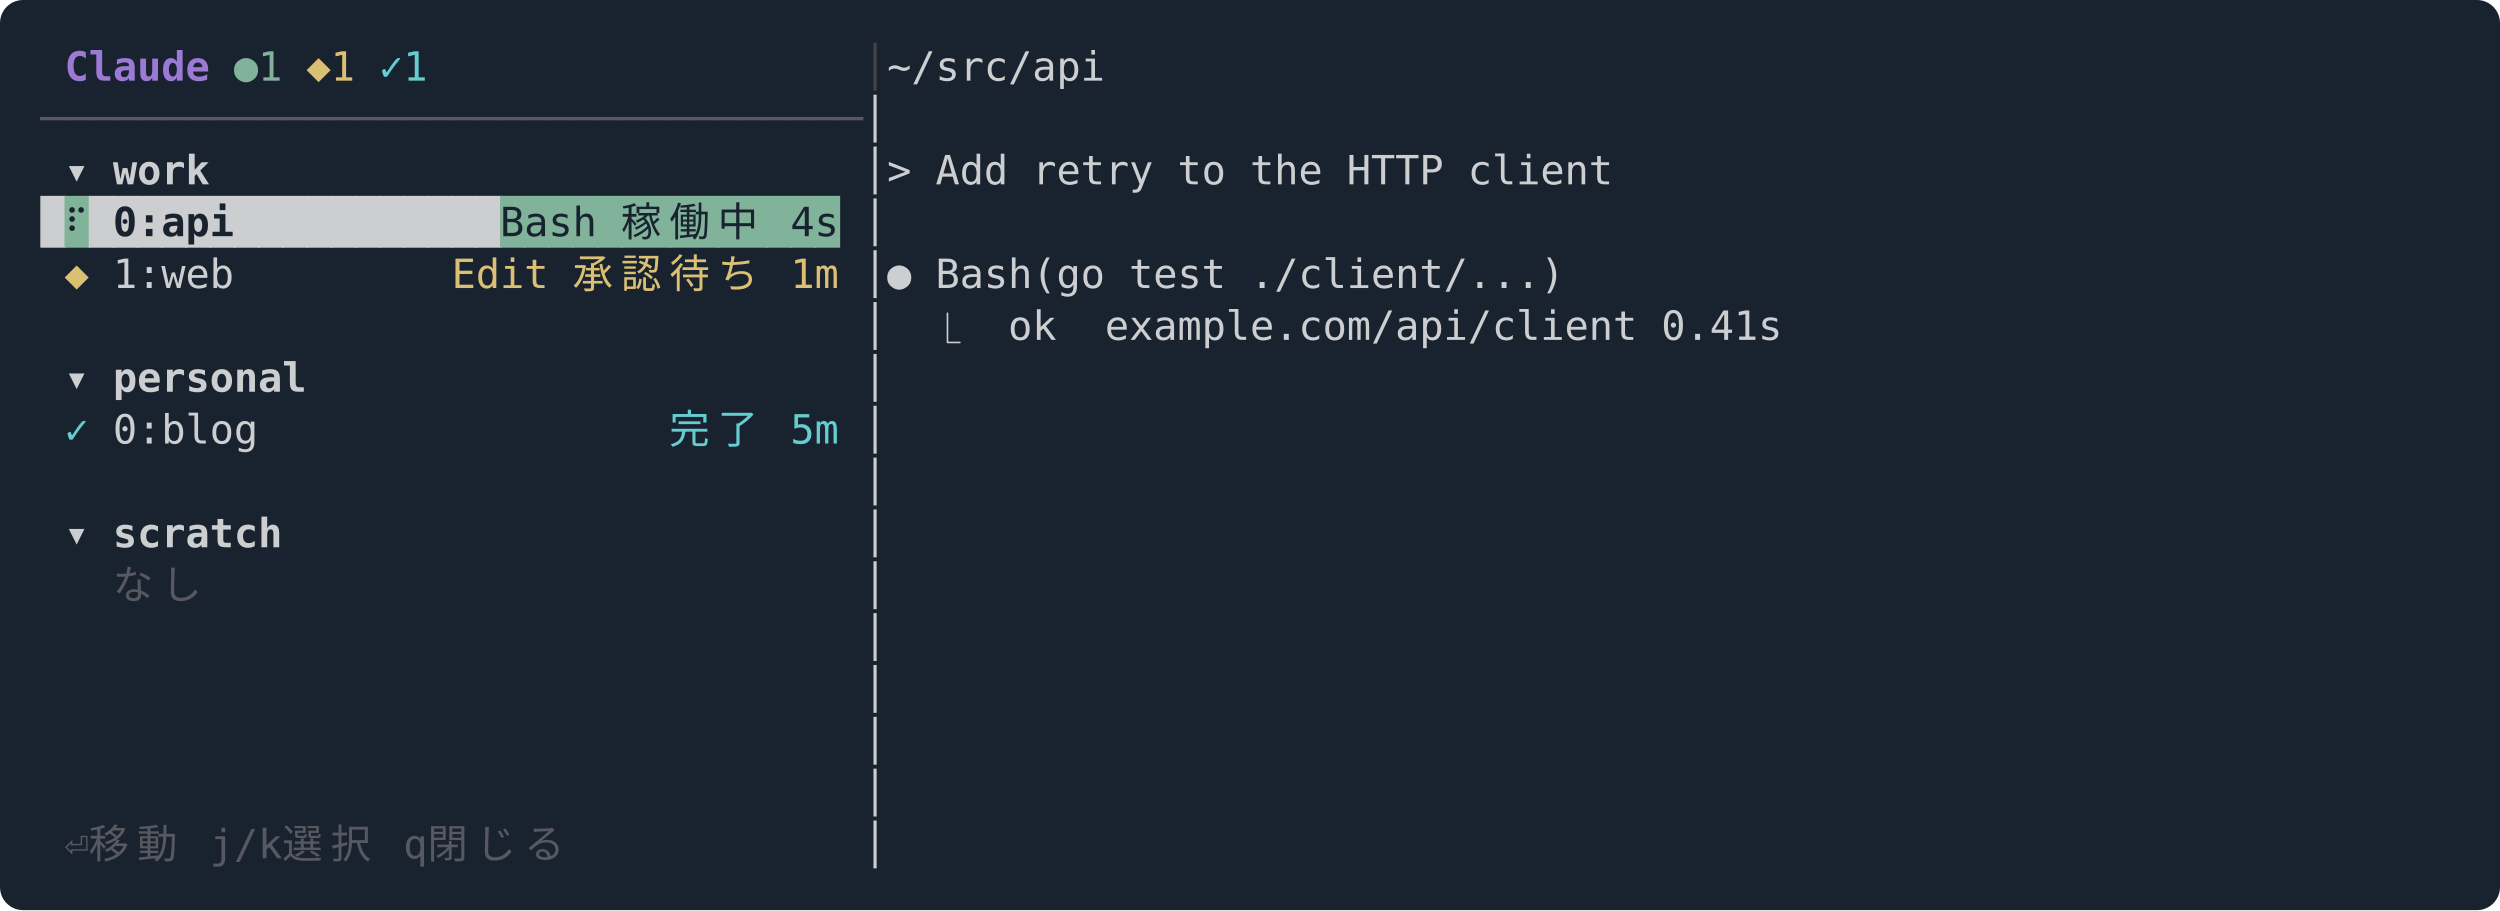
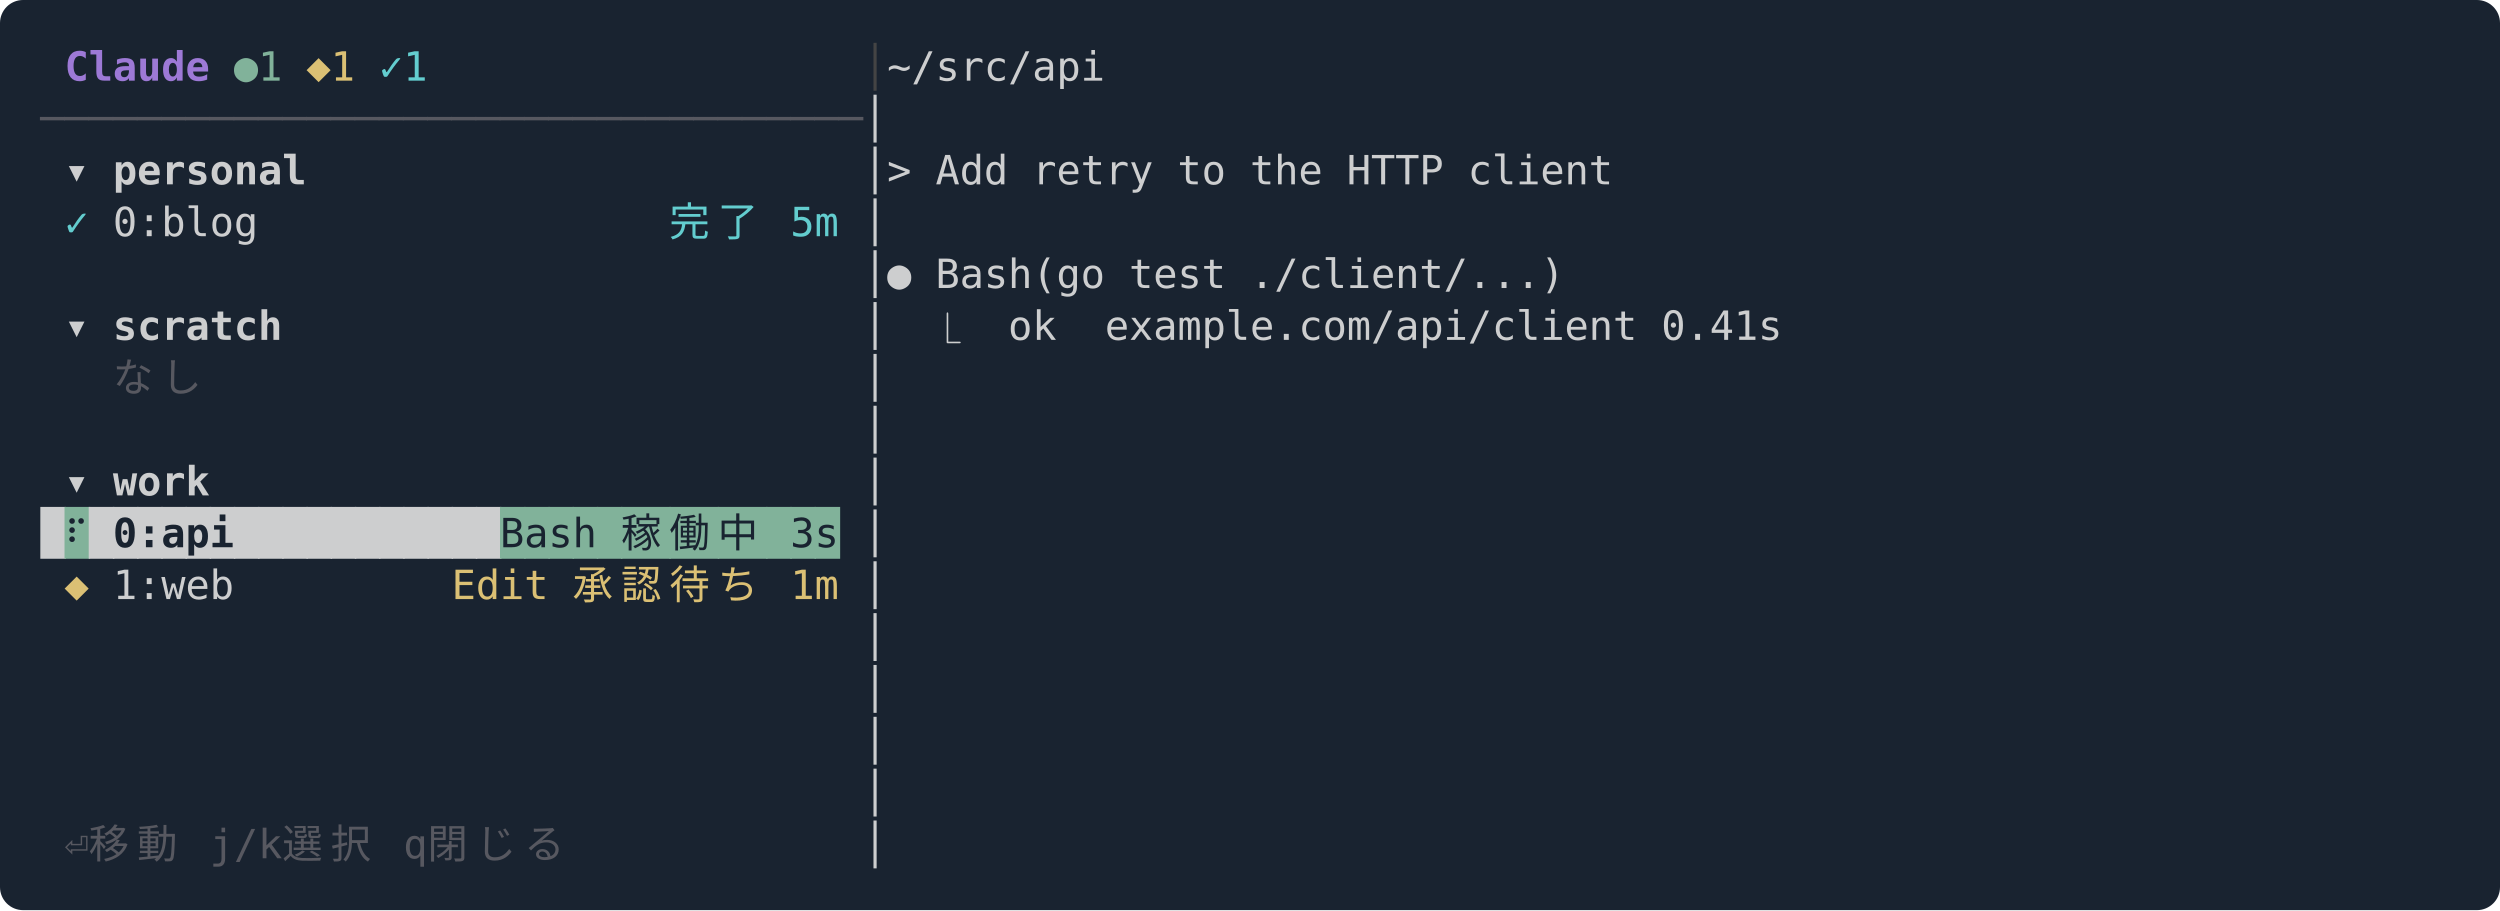
<svg xmlns="http://www.w3.org/2000/svg" width="868" height="316" font-family="Menlo, Monaco, 'DejaVu Sans Mono', monospace" font-size="14">
  <rect width="100%" height="100%" rx="8" fill="#192330" />
  <text x="22.4" y="28" fill="#9d79d6" font-weight="bold">C</text>
  <text x="30.8" y="28" fill="#9d79d6" font-weight="bold">l</text>
  <text x="39.2" y="28" fill="#9d79d6" font-weight="bold">a</text>
  <text x="47.6" y="28" fill="#9d79d6" font-weight="bold">u</text>
  <text x="56.0" y="28" fill="#9d79d6" font-weight="bold">d</text>
  <text x="64.4" y="28" fill="#9d79d6" font-weight="bold">e</text>
  <text x="81.2" y="28" fill="#81b29a">●</text>
  <text x="89.6" y="28" fill="#81b29a">1</text>
  <text x="106.4" y="28" fill="#dbc074">◆</text>
  <text x="114.8" y="28" fill="#dbc074">1</text>
  <text x="131.6" y="28" fill="#63cdcf">✓</text>
  <text x="140.0" y="28" fill="#63cdcf">1</text>
  <text x="299.6" y="28" fill="#444444">│</text>
  <text x="308.0" y="28" fill="#cdcecf">~</text>
  <text x="316.4" y="28" fill="#cdcecf">/</text>
  <text x="324.8" y="28" fill="#cdcecf">s</text>
  <text x="333.2" y="28" fill="#cdcecf">r</text>
  <text x="341.6" y="28" fill="#cdcecf">c</text>
  <text x="350.0" y="28" fill="#cdcecf">/</text>
  <text x="358.4" y="28" fill="#cdcecf">a</text>
  <text x="366.8" y="28" fill="#cdcecf">p</text>
  <text x="375.2" y="28" fill="#cdcecf">i</text>
  <text x="14.0" y="46" fill="#575860">─</text>
  <text x="22.4" y="46" fill="#575860">─</text>
  <text x="30.8" y="46" fill="#575860">─</text>
  <text x="39.2" y="46" fill="#575860">─</text>
  <text x="47.6" y="46" fill="#575860">─</text>
  <text x="56.0" y="46" fill="#575860">─</text>
  <text x="64.4" y="46" fill="#575860">─</text>
  <text x="72.8" y="46" fill="#575860">─</text>
  <text x="81.2" y="46" fill="#575860">─</text>
  <text x="89.6" y="46" fill="#575860">─</text>
  <text x="98.0" y="46" fill="#575860">─</text>
  <text x="106.4" y="46" fill="#575860">─</text>
  <text x="114.8" y="46" fill="#575860">─</text>
  <text x="123.2" y="46" fill="#575860">─</text>
  <text x="131.6" y="46" fill="#575860">─</text>
  <text x="140.0" y="46" fill="#575860">─</text>
  <text x="148.4" y="46" fill="#575860">─</text>
  <text x="156.8" y="46" fill="#575860">─</text>
  <text x="165.2" y="46" fill="#575860">─</text>
  <text x="173.6" y="46" fill="#575860">─</text>
  <text x="182.0" y="46" fill="#575860">─</text>
  <text x="190.4" y="46" fill="#575860">─</text>
  <text x="198.8" y="46" fill="#575860">─</text>
  <text x="207.2" y="46" fill="#575860">─</text>
  <text x="215.6" y="46" fill="#575860">─</text>
  <text x="224.0" y="46" fill="#575860">─</text>
  <text x="232.4" y="46" fill="#575860">─</text>
  <text x="240.8" y="46" fill="#575860">─</text>
  <text x="249.2" y="46" fill="#575860">─</text>
  <text x="257.6" y="46" fill="#575860">─</text>
  <text x="266.0" y="46" fill="#575860">─</text>
  <text x="274.4" y="46" fill="#575860">─</text>
  <text x="282.8" y="46" fill="#575860">─</text>
  <text x="291.2" y="46" fill="#575860">─</text>
  <text x="299.6" y="46" fill="#cdcecf">│</text>
  <text x="22.4" y="64" fill="#cdcecf" font-weight="bold">▾</text>
-   <text x="39.2" y="64" fill="#cdcecf" font-weight="bold">w</text>
-   <text x="47.6" y="64" fill="#cdcecf" font-weight="bold">o</text>
+   <text x="39.2" y="64" fill="#cdcecf" font-weight="bold">p</text>
+   <text x="47.6" y="64" fill="#cdcecf" font-weight="bold">e</text>
  <text x="56.0" y="64" fill="#cdcecf" font-weight="bold">r</text>
-   <text x="64.4" y="64" fill="#cdcecf" font-weight="bold">k</text>
+   <text x="64.4" y="64" fill="#cdcecf" font-weight="bold">s</text>
+   <text x="72.8" y="64" fill="#cdcecf" font-weight="bold">o</text>
+   <text x="81.2" y="64" fill="#cdcecf" font-weight="bold">n</text>
+   <text x="89.6" y="64" fill="#cdcecf" font-weight="bold">a</text>
+   <text x="98.0" y="64" fill="#cdcecf" font-weight="bold">l</text>
  <text x="299.6" y="64" fill="#cdcecf">│</text>
  <text x="308.0" y="64" fill="#cdcecf">&gt;</text>
  <text x="324.8" y="64" fill="#cdcecf">A</text>
  <text x="333.2" y="64" fill="#cdcecf">d</text>
  <text x="341.6" y="64" fill="#cdcecf">d</text>
  <text x="358.4" y="64" fill="#cdcecf">r</text>
  <text x="366.8" y="64" fill="#cdcecf">e</text>
  <text x="375.2" y="64" fill="#cdcecf">t</text>
  <text x="383.6" y="64" fill="#cdcecf">r</text>
  <text x="392.0" y="64" fill="#cdcecf">y</text>
  <text x="408.8" y="64" fill="#cdcecf">t</text>
  <text x="417.2" y="64" fill="#cdcecf">o</text>
  <text x="434.0" y="64" fill="#cdcecf">t</text>
  <text x="442.4" y="64" fill="#cdcecf">h</text>
  <text x="450.8" y="64" fill="#cdcecf">e</text>
  <text x="467.6" y="64" fill="#cdcecf">H</text>
  <text x="476.0" y="64" fill="#cdcecf">T</text>
  <text x="484.4" y="64" fill="#cdcecf">T</text>
  <text x="492.8" y="64" fill="#cdcecf">P</text>
  <text x="509.6" y="64" fill="#cdcecf">c</text>
  <text x="518.0" y="64" fill="#cdcecf">l</text>
  <text x="526.4" y="64" fill="#cdcecf">i</text>
  <text x="534.8" y="64" fill="#cdcecf">e</text>
  <text x="543.2" y="64" fill="#cdcecf">n</text>
  <text x="551.6" y="64" fill="#cdcecf">t</text>
-   <rect x="14.0" y="68" width="8.9" height="18" fill="#cdcecf" />
-   <rect x="22.4" y="68" width="8.9" height="18" fill="#81b29a" />
-   <text x="22.4" y="82" fill="#192330">⠏</text>
-   <rect x="30.8" y="68" width="8.9" height="18" fill="#cdcecf" />
-   <rect x="39.2" y="68" width="8.9" height="18" fill="#cdcecf" />
-   <text x="39.2" y="82" fill="#192330" font-weight="bold">0</text>
-   <rect x="47.6" y="68" width="8.9" height="18" fill="#cdcecf" />
-   <text x="47.6" y="82" fill="#192330" font-weight="bold">:</text>
-   <rect x="56.0" y="68" width="8.9" height="18" fill="#cdcecf" />
-   <text x="56.0" y="82" fill="#192330" font-weight="bold">a</text>
-   <rect x="64.4" y="68" width="8.9" height="18" fill="#cdcecf" />
-   <text x="64.4" y="82" fill="#192330" font-weight="bold">p</text>
-   <rect x="72.8" y="68" width="8.9" height="18" fill="#cdcecf" />
-   <text x="72.8" y="82" fill="#192330" font-weight="bold">i</text>
-   <rect x="81.2" y="68" width="8.9" height="18" fill="#cdcecf" />
-   <rect x="89.6" y="68" width="8.9" height="18" fill="#cdcecf" />
-   <rect x="98.0" y="68" width="8.9" height="18" fill="#cdcecf" />
-   <rect x="106.4" y="68" width="8.9" height="18" fill="#cdcecf" />
-   <rect x="114.8" y="68" width="8.9" height="18" fill="#cdcecf" />
-   <rect x="123.2" y="68" width="8.9" height="18" fill="#cdcecf" />
-   <rect x="131.6" y="68" width="8.9" height="18" fill="#cdcecf" />
-   <rect x="140.0" y="68" width="8.9" height="18" fill="#cdcecf" />
-   <rect x="148.4" y="68" width="8.9" height="18" fill="#cdcecf" />
-   <rect x="156.8" y="68" width="8.9" height="18" fill="#cdcecf" />
-   <rect x="165.2" y="68" width="8.9" height="18" fill="#cdcecf" />
-   <rect x="173.6" y="68" width="8.9" height="18" fill="#81b29a" />
-   <text x="173.6" y="82" fill="#192330">B</text>
-   <rect x="182.0" y="68" width="8.9" height="18" fill="#81b29a" />
-   <text x="182.0" y="82" fill="#192330">a</text>
-   <rect x="190.4" y="68" width="8.9" height="18" fill="#81b29a" />
-   <text x="190.4" y="82" fill="#192330">s</text>
-   <rect x="198.8" y="68" width="8.9" height="18" fill="#81b29a" />
-   <text x="198.8" y="82" fill="#192330">h</text>
-   <rect x="207.2" y="68" width="8.9" height="18" fill="#81b29a" />
-   <rect x="215.6" y="68" width="17.3" height="18" fill="#81b29a" />
-   <text x="215.6" y="82" fill="#192330">稼</text>
-   <rect x="232.4" y="68" width="17.3" height="18" fill="#81b29a" />
-   <text x="232.4" y="82" fill="#192330">働</text>
-   <rect x="249.2" y="68" width="17.3" height="18" fill="#81b29a" />
-   <text x="249.2" y="82" fill="#192330">中</text>
-   <rect x="266.0" y="68" width="8.9" height="18" fill="#81b29a" />
-   <rect x="274.4" y="68" width="8.9" height="18" fill="#81b29a" />
-   <text x="274.4" y="82" fill="#192330">4</text>
-   <rect x="282.8" y="68" width="8.9" height="18" fill="#81b29a" />
-   <text x="282.8" y="82" fill="#192330">s</text>
+   <text x="22.4" y="82" fill="#63cdcf">✓</text>
+   <text x="39.2" y="82" fill="#cdcecf">0</text>
+   <text x="47.6" y="82" fill="#cdcecf">:</text>
+   <text x="56.0" y="82" fill="#cdcecf">b</text>
+   <text x="64.4" y="82" fill="#cdcecf">l</text>
+   <text x="72.8" y="82" fill="#cdcecf">o</text>
+   <text x="81.2" y="82" fill="#cdcecf">g</text>
+   <text x="232.4" y="82" fill="#63cdcf">完</text>
+   <text x="249.2" y="82" fill="#63cdcf">了</text>
+   <text x="274.4" y="82" fill="#63cdcf">5</text>
+   <text x="282.8" y="82" fill="#63cdcf">m</text>
  <text x="299.6" y="82" fill="#cdcecf">│</text>
-   <text x="22.4" y="100" fill="#dbc074" font-weight="bold">◆</text>
-   <text x="39.2" y="100" fill="#cdcecf">1</text>
-   <text x="47.6" y="100" fill="#cdcecf">:</text>
-   <text x="56.0" y="100" fill="#cdcecf">w</text>
-   <text x="64.4" y="100" fill="#cdcecf">e</text>
-   <text x="72.8" y="100" fill="#cdcecf">b</text>
-   <text x="156.8" y="100" fill="#dbc074">E</text>
-   <text x="165.2" y="100" fill="#dbc074">d</text>
-   <text x="173.6" y="100" fill="#dbc074">i</text>
-   <text x="182.0" y="100" fill="#dbc074">t</text>
-   <text x="198.8" y="100" fill="#dbc074">承</text>
-   <text x="215.6" y="100" fill="#dbc074">認</text>
-   <text x="232.4" y="100" fill="#dbc074">待</text>
-   <text x="249.2" y="100" fill="#dbc074">ち</text>
-   <text x="274.4" y="100" fill="#dbc074">1</text>
-   <text x="282.8" y="100" fill="#dbc074">m</text>
  <text x="299.6" y="100" fill="#cdcecf">│</text>
  <text x="308.0" y="100" fill="#cdcecf">●</text>
  <text x="324.8" y="100" fill="#cdcecf">B</text>
  <text x="333.2" y="100" fill="#cdcecf">a</text>
  <text x="341.6" y="100" fill="#cdcecf">s</text>
  <text x="350.0" y="100" fill="#cdcecf">h</text>
  <text x="358.4" y="100" fill="#cdcecf">(</text>
  <text x="366.8" y="100" fill="#cdcecf">g</text>
  <text x="375.2" y="100" fill="#cdcecf">o</text>
  <text x="392.0" y="100" fill="#cdcecf">t</text>
  <text x="400.4" y="100" fill="#cdcecf">e</text>
  <text x="408.8" y="100" fill="#cdcecf">s</text>
  <text x="417.2" y="100" fill="#cdcecf">t</text>
  <text x="434.0" y="100" fill="#cdcecf">.</text>
  <text x="442.4" y="100" fill="#cdcecf">/</text>
  <text x="450.8" y="100" fill="#cdcecf">c</text>
  <text x="459.2" y="100" fill="#cdcecf">l</text>
  <text x="467.6" y="100" fill="#cdcecf">i</text>
  <text x="476.0" y="100" fill="#cdcecf">e</text>
  <text x="484.4" y="100" fill="#cdcecf">n</text>
  <text x="492.8" y="100" fill="#cdcecf">t</text>
  <text x="501.2" y="100" fill="#cdcecf">/</text>
  <text x="509.6" y="100" fill="#cdcecf">.</text>
  <text x="518.0" y="100" fill="#cdcecf">.</text>
  <text x="526.4" y="100" fill="#cdcecf">.</text>
  <text x="534.8" y="100" fill="#cdcecf">)</text>
+   <text x="22.4" y="118" fill="#cdcecf" font-weight="bold">▾</text>
+   <text x="39.2" y="118" fill="#cdcecf" font-weight="bold">s</text>
+   <text x="47.6" y="118" fill="#cdcecf" font-weight="bold">c</text>
+   <text x="56.0" y="118" fill="#cdcecf" font-weight="bold">r</text>
+   <text x="64.4" y="118" fill="#cdcecf" font-weight="bold">a</text>
+   <text x="72.8" y="118" fill="#cdcecf" font-weight="bold">t</text>
+   <text x="81.2" y="118" fill="#cdcecf" font-weight="bold">c</text>
+   <text x="89.6" y="118" fill="#cdcecf" font-weight="bold">h</text>
  <text x="299.6" y="118" fill="#cdcecf">│</text>
  <text x="324.8" y="118" fill="#cdcecf">⎿</text>
  <text x="350.0" y="118" fill="#cdcecf">o</text>
  <text x="358.4" y="118" fill="#cdcecf">k</text>
  <text x="383.6" y="118" fill="#cdcecf">e</text>
  <text x="392.0" y="118" fill="#cdcecf">x</text>
  <text x="400.4" y="118" fill="#cdcecf">a</text>
  <text x="408.8" y="118" fill="#cdcecf">m</text>
  <text x="417.2" y="118" fill="#cdcecf">p</text>
  <text x="425.6" y="118" fill="#cdcecf">l</text>
  <text x="434.0" y="118" fill="#cdcecf">e</text>
  <text x="442.4" y="118" fill="#cdcecf">.</text>
  <text x="450.8" y="118" fill="#cdcecf">c</text>
  <text x="459.2" y="118" fill="#cdcecf">o</text>
  <text x="467.6" y="118" fill="#cdcecf">m</text>
  <text x="476.0" y="118" fill="#cdcecf">/</text>
  <text x="484.4" y="118" fill="#cdcecf">a</text>
  <text x="492.8" y="118" fill="#cdcecf">p</text>
  <text x="501.2" y="118" fill="#cdcecf">i</text>
  <text x="509.6" y="118" fill="#cdcecf">/</text>
  <text x="518.0" y="118" fill="#cdcecf">c</text>
  <text x="526.4" y="118" fill="#cdcecf">l</text>
  <text x="534.8" y="118" fill="#cdcecf">i</text>
  <text x="543.2" y="118" fill="#cdcecf">e</text>
  <text x="551.6" y="118" fill="#cdcecf">n</text>
  <text x="560.0" y="118" fill="#cdcecf">t</text>
  <text x="576.8" y="118" fill="#cdcecf">0</text>
  <text x="585.2" y="118" fill="#cdcecf">.</text>
  <text x="593.6" y="118" fill="#cdcecf">4</text>
  <text x="602.0" y="118" fill="#cdcecf">1</text>
  <text x="610.4" y="118" fill="#cdcecf">s</text>
-   <text x="22.4" y="136" fill="#cdcecf" font-weight="bold">▾</text>
-   <text x="39.2" y="136" fill="#cdcecf" font-weight="bold">p</text>
-   <text x="47.6" y="136" fill="#cdcecf" font-weight="bold">e</text>
-   <text x="56.0" y="136" fill="#cdcecf" font-weight="bold">r</text>
-   <text x="64.4" y="136" fill="#cdcecf" font-weight="bold">s</text>
-   <text x="72.8" y="136" fill="#cdcecf" font-weight="bold">o</text>
-   <text x="81.2" y="136" fill="#cdcecf" font-weight="bold">n</text>
-   <text x="89.6" y="136" fill="#cdcecf" font-weight="bold">a</text>
-   <text x="98.0" y="136" fill="#cdcecf" font-weight="bold">l</text>
+   <text x="39.2" y="136" fill="#575860">な</text>
+   <text x="56.0" y="136" fill="#575860">し</text>
  <text x="299.6" y="136" fill="#cdcecf">│</text>
-   <text x="22.4" y="154" fill="#63cdcf">✓</text>
-   <text x="39.2" y="154" fill="#cdcecf">0</text>
-   <text x="47.6" y="154" fill="#cdcecf">:</text>
-   <text x="56.0" y="154" fill="#cdcecf">b</text>
-   <text x="64.4" y="154" fill="#cdcecf">l</text>
-   <text x="72.8" y="154" fill="#cdcecf">o</text>
-   <text x="81.2" y="154" fill="#cdcecf">g</text>
-   <text x="232.4" y="154" fill="#63cdcf">完</text>
-   <text x="249.2" y="154" fill="#63cdcf">了</text>
-   <text x="274.4" y="154" fill="#63cdcf">5</text>
-   <text x="282.8" y="154" fill="#63cdcf">m</text>
  <text x="299.6" y="154" fill="#cdcecf">│</text>
+   <text x="22.4" y="172" fill="#cdcecf" font-weight="bold">▾</text>
+   <text x="39.2" y="172" fill="#cdcecf" font-weight="bold">w</text>
+   <text x="47.6" y="172" fill="#cdcecf" font-weight="bold">o</text>
+   <text x="56.0" y="172" fill="#cdcecf" font-weight="bold">r</text>
+   <text x="64.4" y="172" fill="#cdcecf" font-weight="bold">k</text>
  <text x="299.6" y="172" fill="#cdcecf">│</text>
-   <text x="22.4" y="190" fill="#cdcecf" font-weight="bold">▾</text>
-   <text x="39.2" y="190" fill="#cdcecf" font-weight="bold">s</text>
-   <text x="47.6" y="190" fill="#cdcecf" font-weight="bold">c</text>
-   <text x="56.0" y="190" fill="#cdcecf" font-weight="bold">r</text>
-   <text x="64.4" y="190" fill="#cdcecf" font-weight="bold">a</text>
-   <text x="72.8" y="190" fill="#cdcecf" font-weight="bold">t</text>
-   <text x="81.2" y="190" fill="#cdcecf" font-weight="bold">c</text>
-   <text x="89.6" y="190" fill="#cdcecf" font-weight="bold">h</text>
+   <rect x="14.0" y="176" width="8.9" height="18" fill="#cdcecf" />
+   <rect x="22.4" y="176" width="8.9" height="18" fill="#81b29a" />
+   <text x="22.4" y="190" fill="#192330">⠏</text>
+   <rect x="30.8" y="176" width="8.9" height="18" fill="#cdcecf" />
+   <rect x="39.2" y="176" width="8.9" height="18" fill="#cdcecf" />
+   <text x="39.2" y="190" fill="#192330" font-weight="bold">0</text>
+   <rect x="47.6" y="176" width="8.9" height="18" fill="#cdcecf" />
+   <text x="47.6" y="190" fill="#192330" font-weight="bold">:</text>
+   <rect x="56.0" y="176" width="8.9" height="18" fill="#cdcecf" />
+   <text x="56.0" y="190" fill="#192330" font-weight="bold">a</text>
+   <rect x="64.4" y="176" width="8.9" height="18" fill="#cdcecf" />
+   <text x="64.4" y="190" fill="#192330" font-weight="bold">p</text>
+   <rect x="72.8" y="176" width="8.9" height="18" fill="#cdcecf" />
+   <text x="72.8" y="190" fill="#192330" font-weight="bold">i</text>
+   <rect x="81.2" y="176" width="8.9" height="18" fill="#cdcecf" />
+   <rect x="89.6" y="176" width="8.9" height="18" fill="#cdcecf" />
+   <rect x="98.0" y="176" width="8.9" height="18" fill="#cdcecf" />
+   <rect x="106.4" y="176" width="8.9" height="18" fill="#cdcecf" />
+   <rect x="114.8" y="176" width="8.9" height="18" fill="#cdcecf" />
+   <rect x="123.2" y="176" width="8.9" height="18" fill="#cdcecf" />
+   <rect x="131.6" y="176" width="8.9" height="18" fill="#cdcecf" />
+   <rect x="140.0" y="176" width="8.9" height="18" fill="#cdcecf" />
+   <rect x="148.4" y="176" width="8.9" height="18" fill="#cdcecf" />
+   <rect x="156.8" y="176" width="8.9" height="18" fill="#cdcecf" />
+   <rect x="165.2" y="176" width="8.9" height="18" fill="#cdcecf" />
+   <rect x="173.6" y="176" width="8.9" height="18" fill="#81b29a" />
+   <text x="173.6" y="190" fill="#192330">B</text>
+   <rect x="182.0" y="176" width="8.9" height="18" fill="#81b29a" />
+   <text x="182.0" y="190" fill="#192330">a</text>
+   <rect x="190.4" y="176" width="8.9" height="18" fill="#81b29a" />
+   <text x="190.4" y="190" fill="#192330">s</text>
+   <rect x="198.8" y="176" width="8.9" height="18" fill="#81b29a" />
+   <text x="198.8" y="190" fill="#192330">h</text>
+   <rect x="207.2" y="176" width="8.9" height="18" fill="#81b29a" />
+   <rect x="215.6" y="176" width="17.3" height="18" fill="#81b29a" />
+   <text x="215.6" y="190" fill="#192330">稼</text>
+   <rect x="232.4" y="176" width="17.3" height="18" fill="#81b29a" />
+   <text x="232.4" y="190" fill="#192330">働</text>
+   <rect x="249.2" y="176" width="17.3" height="18" fill="#81b29a" />
+   <text x="249.2" y="190" fill="#192330">中</text>
+   <rect x="266.0" y="176" width="8.9" height="18" fill="#81b29a" />
+   <rect x="274.4" y="176" width="8.9" height="18" fill="#81b29a" />
+   <text x="274.4" y="190" fill="#192330">3</text>
+   <rect x="282.8" y="176" width="8.9" height="18" fill="#81b29a" />
+   <text x="282.8" y="190" fill="#192330">s</text>
  <text x="299.6" y="190" fill="#cdcecf">│</text>
-   <text x="39.2" y="208" fill="#575860">な</text>
-   <text x="56.0" y="208" fill="#575860">し</text>
+   <text x="22.4" y="208" fill="#dbc074" font-weight="bold">◆</text>
+   <text x="39.2" y="208" fill="#cdcecf">1</text>
+   <text x="47.6" y="208" fill="#cdcecf">:</text>
+   <text x="56.0" y="208" fill="#cdcecf">w</text>
+   <text x="64.4" y="208" fill="#cdcecf">e</text>
+   <text x="72.8" y="208" fill="#cdcecf">b</text>
+   <text x="156.8" y="208" fill="#dbc074">E</text>
+   <text x="165.2" y="208" fill="#dbc074">d</text>
+   <text x="173.6" y="208" fill="#dbc074">i</text>
+   <text x="182.0" y="208" fill="#dbc074">t</text>
+   <text x="198.8" y="208" fill="#dbc074">承</text>
+   <text x="215.6" y="208" fill="#dbc074">認</text>
+   <text x="232.4" y="208" fill="#dbc074">待</text>
+   <text x="249.2" y="208" fill="#dbc074">ち</text>
+   <text x="274.4" y="208" fill="#dbc074">1</text>
+   <text x="282.8" y="208" fill="#dbc074">m</text>
  <text x="299.6" y="208" fill="#cdcecf">│</text>
  <text x="299.6" y="226" fill="#cdcecf">│</text>
  <text x="299.6" y="244" fill="#cdcecf">│</text>
  <text x="299.6" y="262" fill="#cdcecf">│</text>
  <text x="299.6" y="280" fill="#cdcecf">│</text>
  <text x="22.4" y="298" fill="#575860">⏎</text>
  <text x="30.8" y="298" fill="#575860">移</text>
  <text x="47.6" y="298" fill="#575860">動</text>
  <text x="72.8" y="298" fill="#575860">j</text>
  <text x="81.2" y="298" fill="#575860">/</text>
  <text x="89.6" y="298" fill="#575860">k</text>
  <text x="98.0" y="298" fill="#575860">選</text>
  <text x="114.8" y="298" fill="#575860">択</text>
  <text x="140.0" y="298" fill="#575860">q</text>
  <text x="148.4" y="298" fill="#575860">閉</text>
  <text x="165.2" y="298" fill="#575860">じ</text>
  <text x="182.0" y="298" fill="#575860">る</text>
  <text x="299.6" y="298" fill="#cdcecf">│</text>
</svg>
